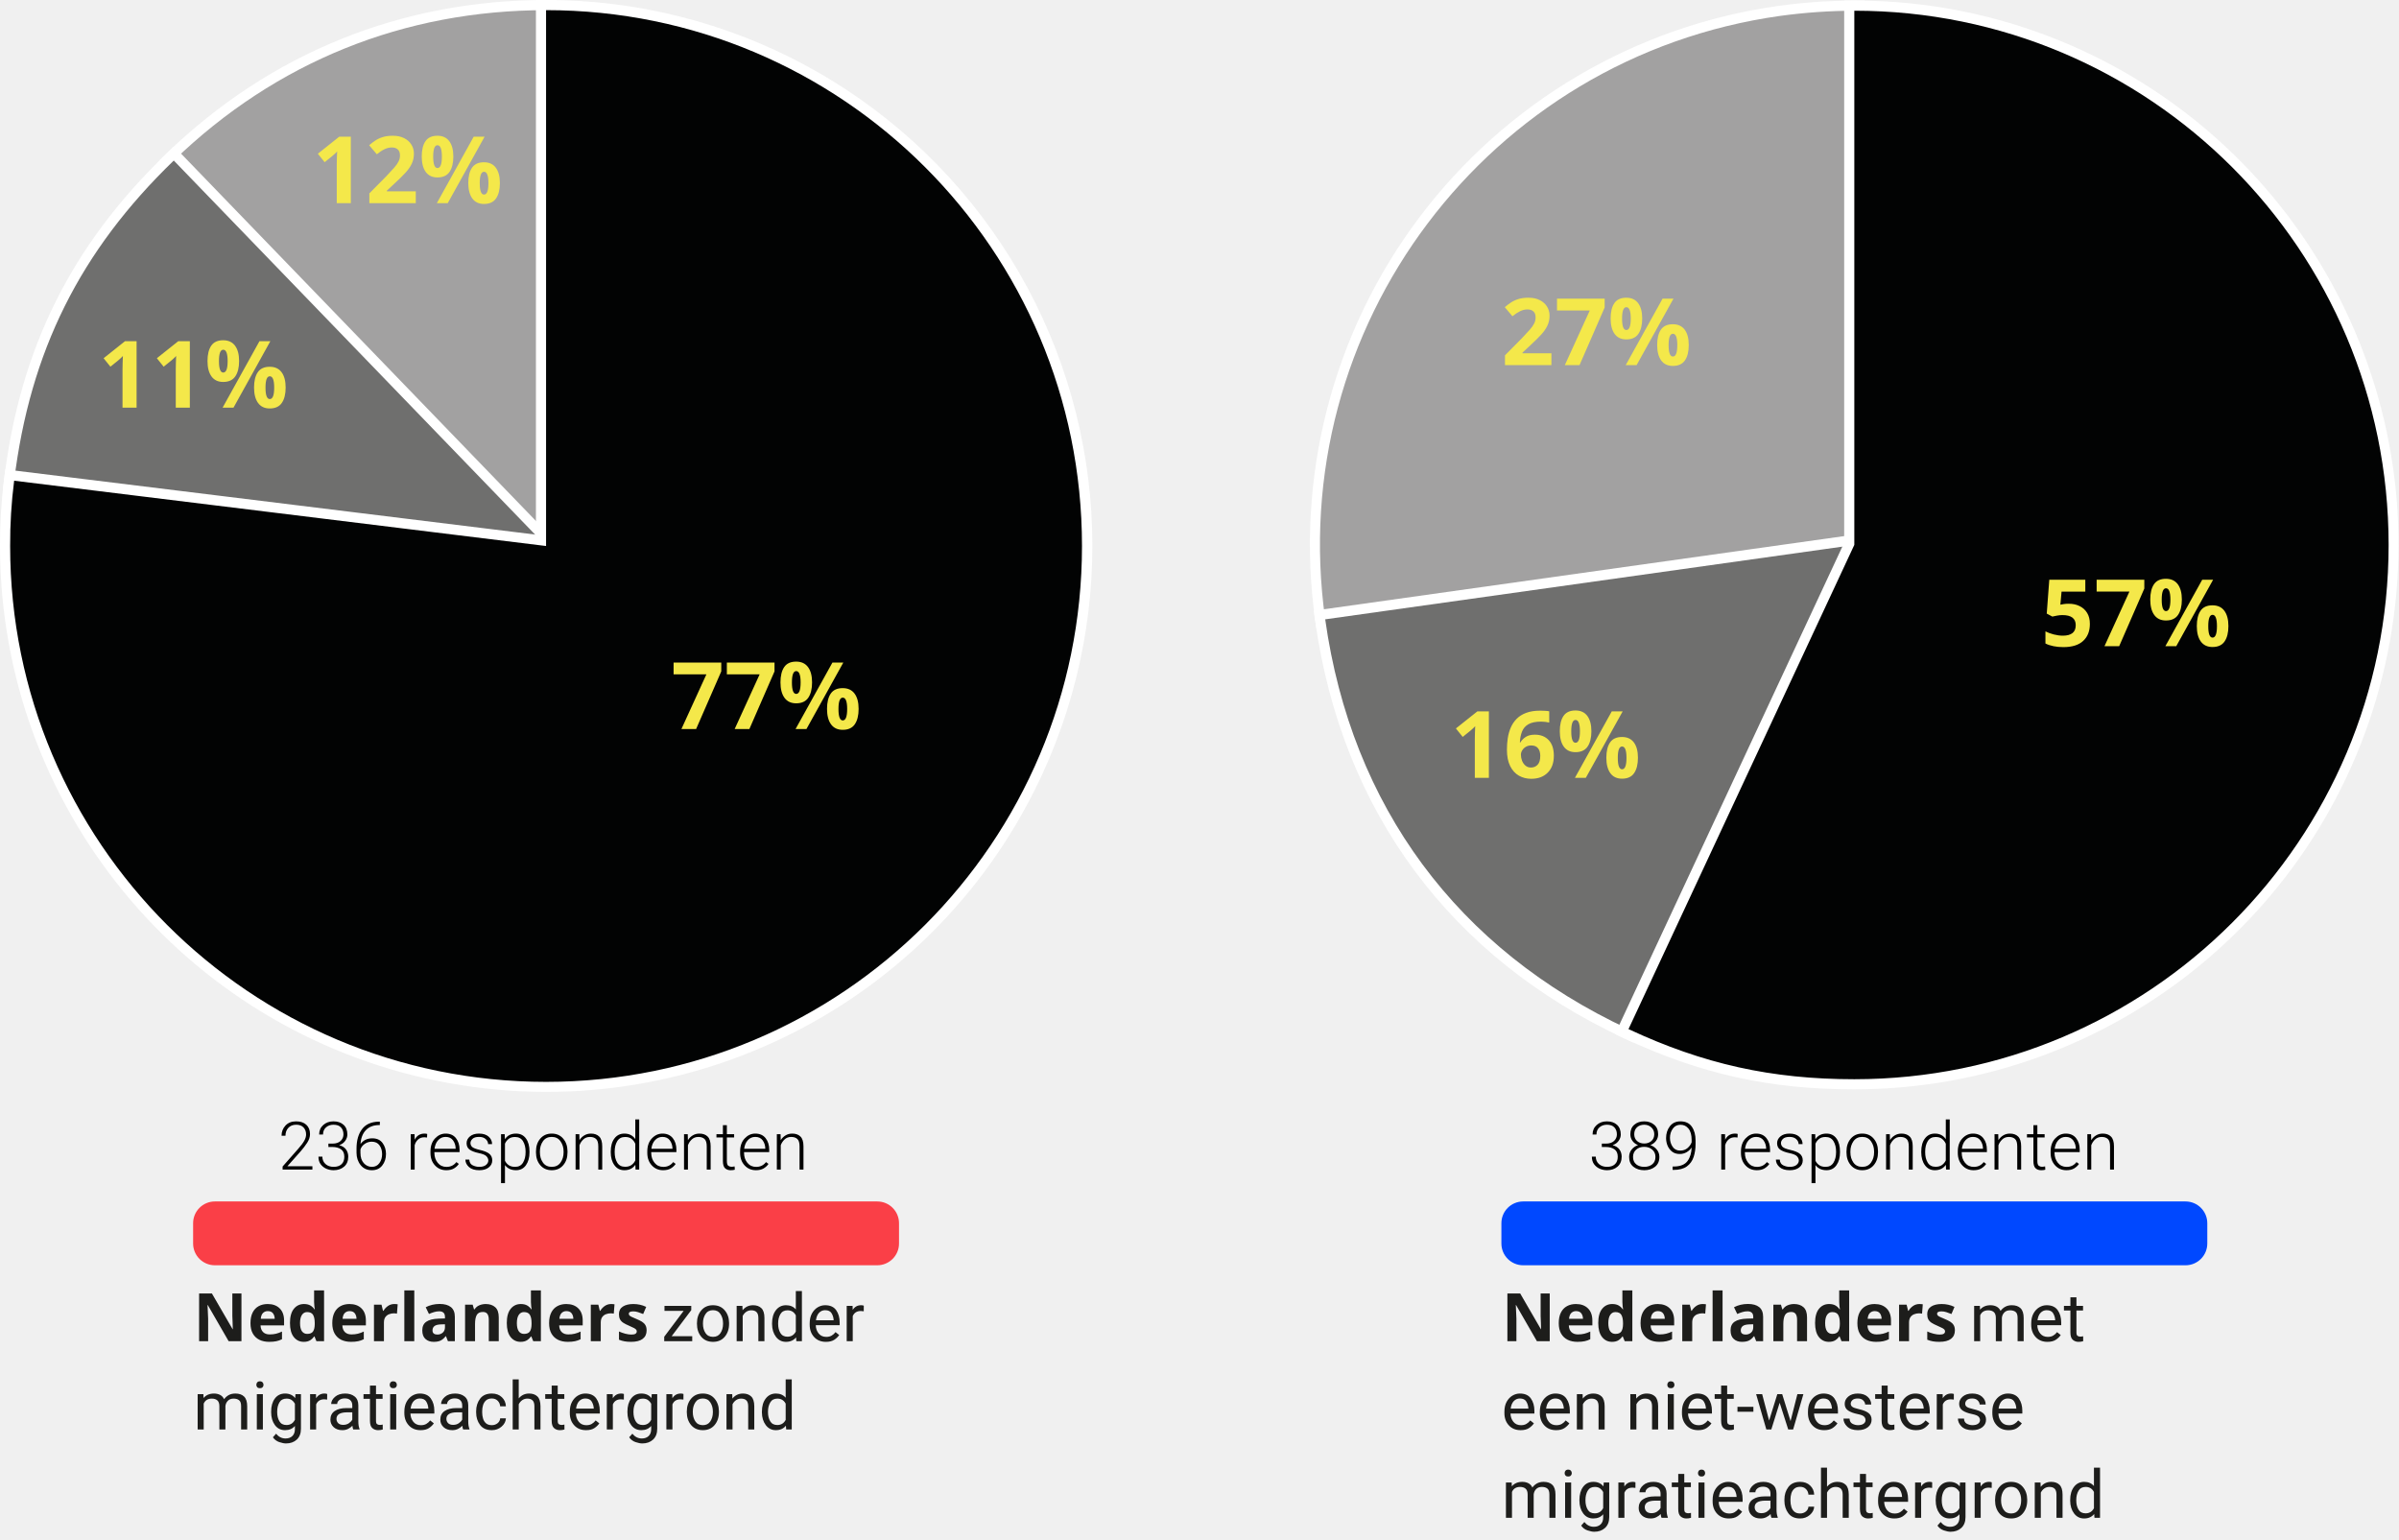
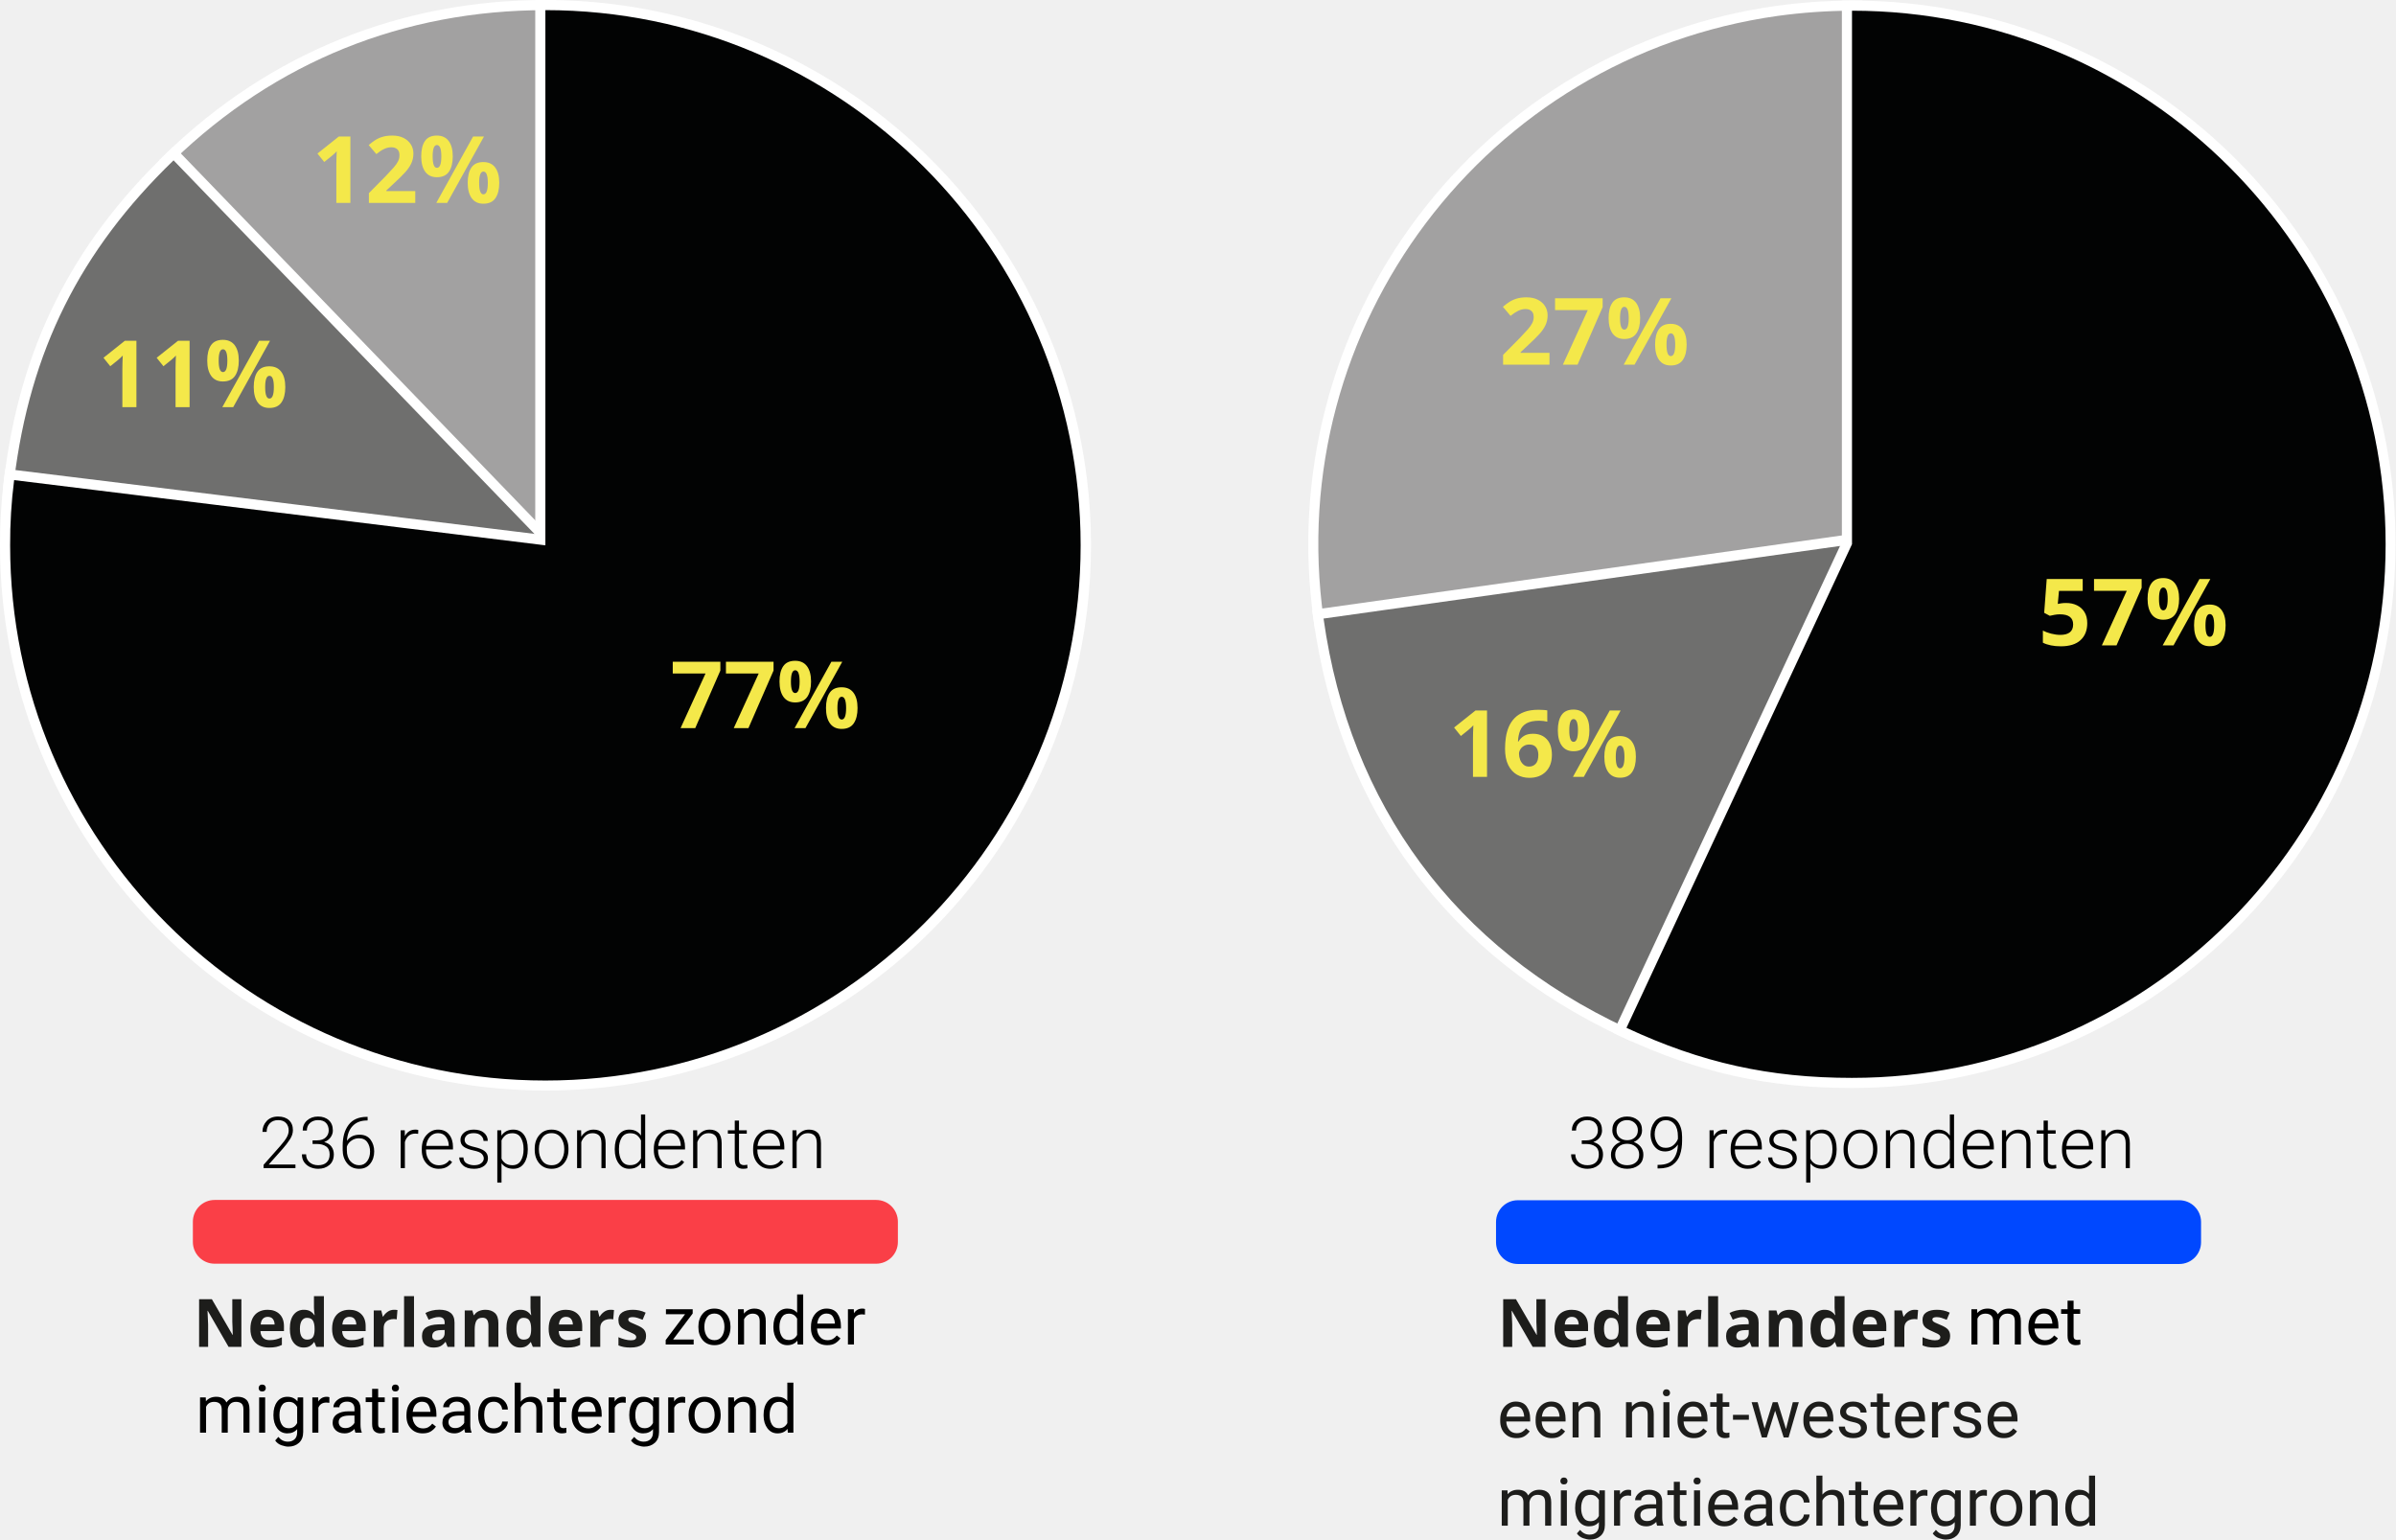
- <svg xmlns="http://www.w3.org/2000/svg" height="645" viewBox="0 0 1005 645" width="1005">
+ <svg xmlns="http://www.w3.org/2000/svg" height="646" viewBox="0 0 1005 646" width="1005">
  <g fill="none" fill-rule="evenodd" transform="translate(-1)">
-     <rect fill="#0048ff" height="295.72" rx="9.12" transform="matrix(0 1 -1 0 1294.57 -261.09)" width="26.74" x="764.46" y="368.88" />
-     <text fill="#000" font-family="Roboto-Light, Roboto" font-size="28" font-weight="300">
-       <tspan x="666.513" y="490">389 respondenten</tspan>
+     <rect fill="#0048ff" height="295.72" rx="9.12" transform="matrix(0 1 -1 0 1293.23 -259.51)" width="26.74" x="763" y="369" />
+     <text fill="#000" font-family="Roboto-Light, Roboto" font-size="30" font-weight="300">
+       <tspan x="658.549" y="490">389 respondenten</tspan>
+     </text>
+     <g font-size="28">
+       <text fill="#1d1d1b" font-family="Roboto-Medium, Roboto" font-weight="400">
+         <tspan x="629" y="603">een niet-westerse </tspan>
+         <tspan x="629" y="640">migratieachtergrond</tspan>
+       </text>
+       <text fill="#000" font-family="Roboto-Medium, Roboto" font-weight="400">
+         <tspan x="826" y="564">met</tspan>
+       </text>
+       <text fill="#1d1d1b" font-family="Rubik-Bold, Rubik" font-weight="bold">
+         <tspan x="629" y="565">Nederlanders</tspan>
+       </text>
+     </g>
+     <rect fill="#fa3f47" height="295.72" rx="9.12" transform="matrix(0 1 -1 0 746.5 286.98)" width="26.74" x="216.39" y="368.88" />
+     <text fill="#000" font-family="Roboto-Medium, Roboto" font-size="28" font-weight="400">
+       <tspan x="279" y="564">zonder</tspan>
+     </text>
+     <text fill="#000" font-family="Roboto-Medium, Roboto" font-size="28" font-weight="400">
+       <tspan x="83" y="601">migratieachtergrond</tspan>
    </text>
    <text fill="#1d1d1b" font-family="Rubik-Bold, Rubik" font-size="28" font-weight="bold">
-       <tspan x="629.97" y="561.91">Nederlanders</tspan>
-       <tspan x="820.902" y="561.91" />
-       <tspan font-family="Roboto-Medium, Roboto" font-weight="400" x="826.11" y="561.91">met </tspan>
-       <tspan font-family="Roboto-Medium, Roboto" font-weight="400" x="629.97" y="598.91">een niet-westerse </tspan>
-       <tspan font-family="Roboto-Medium, Roboto" font-weight="400" x="629.97" y="635.91">migratieachtergrond</tspan>
+       <tspan x="82" y="565">Nederlanders</tspan>
    </text>
-     <rect fill="#fa3f47" height="295.72" rx="9.12" transform="matrix(0 1 -1 0 746.5 286.98)" width="26.74" x="216.39" y="368.88" />
-     <text fill="#1d1d1b" font-family="Rubik-Bold, Rubik" font-size="28" font-weight="bold">
-       <tspan x="81.9" y="561.91">Nederlanders</tspan>
-       <tspan x="272.832" y="561.91" />
-       <tspan font-family="Roboto-Medium, Roboto" font-weight="400" x="278.04" y="561.91">zonder </tspan>
-       <tspan font-family="Roboto-Medium, Roboto" font-weight="400" x="81.9" y="598.91">migratieachtergrond</tspan>
-     </text>
-     <text fill="#000" font-family="Roboto-Light, Roboto" font-size="28" font-weight="300">
-       <tspan x="117.513" y="490">236 respondenten</tspan>
+     <text fill="#000" font-family="Roboto-Light, Roboto" font-size="30" font-weight="300">
+       <tspan x="109.549" y="490">236 respondenten</tspan>
    </text>
    <path d="m70.8 67.21 1.53-1.48c43.09-41.61 97.53-63.6 157.43-63.6h2.13v231.87z" fill="#a2a1a1" />
    <path d="m229.76 4.25v224.51l-155.96-161.5c42.82-41.34 96.44-63 156-63zm4.24-4.25h-4.25c-60.45 0-115.4 22.2-158.9 64.2l-3.06 3 3 3.06 156 161.49 7.31 7.57v-239.32z" fill="#fff" fill-rule="nonzero" />
    <path d="m4.56 203.25.26-2.11c6.67-54.35 28.12-97.37 67.51-135.41l1.53-1.47 161.6 167.34z" fill="#6f6f6e" />
    <path d="m73.8 67.26 156 161.5-222.87-27.36c6.64-54.15 27.63-96.24 66.87-134.14zm.11-6-3.06 3c-20.16 19.41-35.37 39.74-46.51 62.08s-18.22 46.73-21.63 74.54l-.52 4.22 4.22.52 222.83 27.38 11.92 1.46-8.34-8.63-156-161.5-3-3.06z" fill="#fff" fill-rule="nonzero" />
    <path d="m229.76 455.4c-125.166-.006-226.63-101.474-226.63-226.64-.047-9.234.517-18.461 1.69-27.62l.25-2.14 222.56 27.33v-224.2h2.13c91.656.009 174.283 55.226 209.357 139.906 35.074 84.68 15.689 182.149-49.117 246.964-42.402 42.645-100.102 66.555-160.24 66.4z" fill="#020303" />
    <path d="m229.76 4.25c124 0 224.51 100.52 224.51 224.51s-100.52 224.51-224.51 224.51-224.51-100.52-224.51-224.51c-.045-9.147.516-18.287 1.68-27.36l222.83 27.36zm0-4.25h-4.25v224l-218.07-26.82-4.22-.52-.51 4.22c-1.184 9.245-1.755 18.559-1.71 27.88.069 108.805 76.746 202.514 183.385 224.119 106.639 21.605 213.743-34.871 256.155-135.069 29.896-70.652 22.376-151.587-20.027-215.52-42.402-63.933-114.037-102.347-190.753-102.29z" fill="#fff" fill-rule="nonzero" />
-     <g fill="#f4e84a" font-family="Rubik-Black, Rubik" font-size="39" font-weight="700">
-       <text>
-         <tspan x="282.14" y="305.43">77%</tspan>
-       </text>
-       <text>
-         <tspan x="42.11" y="170.79">11%</tspan>
-       </text>
-       <text>
-         <tspan x="131.86" y="85.11">12%</tspan>
-       </text>
-     </g>
+     <text fill="#f4e84a" font-family="Rubik-Black, Rubik" font-size="39" font-weight="700">
+       <tspan x="282.14" y="305.43">77%</tspan>
+     </text>
+     <text fill="#f4e84a" font-family="Rubik-Black, Rubik" font-size="39" font-weight="700">
+       <tspan x="42.11" y="170.79">11%</tspan>
+     </text>
+     <text fill="#f4e84a" font-family="Rubik-Black, Rubik" font-size="39" font-weight="700">
+       <tspan x="131.86" y="85.11">12%</tspan>
+     </text>
    <path d="m554.06 259.77c-17.346-123.573 68.743-237.82 192.31-255.21 10.423-1.427 20.93-2.162 31.45-2.2h2.18v227.81l-225.6 31.71z" fill="#a2a1a1" />
    <path d="m777.82 4.49v223.83l-221.66 31.16c-17.16-122.42 68.09-235.61 190.51-252.81 10.324-1.416 20.73-2.144 31.15-2.18zm4.25-4.25h-4.25c-10.618.034-21.221.775-31.74 2.22-59.916 8.385-114.04 40.249-150.445 88.57-36.405 48.322-52.103 109.135-43.635 169.04l.59 4.21 4.21-.59 221.66-31.15 3.66-.52v-231.78z" fill="#fff" fill-rule="nonzero" />
    <path d="m682.32 433.12c-36-16.8-65.31-40.24-87.1-69.68s-35.63-64.32-41.16-103.67l-.3-2.1 227.64-32-97.15 208.33z" fill="#6f6f6e" />
    <path d="m777.82 228.32-94.6 202.87c-71.7-33.44-116.05-93.37-127.06-171.71zm7.18-5.32-7.75 1.09-221.68 31.18-4.21.59.59 4.21c5.58 39.7 19.57 74.9 41.56 104.63s51.58 53.4 87.92 70.34l3.85 1.8 1.8-3.85 94.59-202.87z" fill="#fff" fill-rule="nonzero" />
    <path d="m777.82 454.29c-35.11 0-63.67-6.34-95.5-21.17l-1.92-.9 95.29-204.37v-225.49h2.13c91.375.037 173.737 55.094 208.704 139.513 34.968 84.419 15.661 181.589-48.924 246.227-42.282 42.518-99.817 66.352-159.78 66.19z" fill="#020303" />
    <path d="m777.82 4.49c123.62 0 223.83 100.21 223.83 223.83s-100.21 223.84-223.83 223.84c-34.61 0-63.23-6.34-94.6-21l94.6-202.87zm0-4.25h-4.25v227.14l-94.2 202-1.8 3.86 3.86 1.79c32.12 15 61 21.37 96.39 21.37 108.473-.087 201.887-76.538 223.424-182.851 21.537-106.313-34.757-213.092-134.644-255.389-28.087-11.884-58.283-17.979-88.78-17.92z" fill="#fff" fill-rule="nonzero" />
    <text fill="#f4e84a" font-family="Rubik-Black, Rubik" font-size="39" font-weight="700">
      <tspan x="855.98" y="270.73">57%</tspan>
    </text>
    <text fill="#f4e84a" font-family="Rubik-Black, Rubik" font-size="39" font-weight="700">
      <tspan x="608.62" y="325.9">16%</tspan>
    </text>
    <text fill="#f4e84a" font-family="Rubik-Black, Rubik" font-size="39" font-weight="700">
      <tspan x="629.91" y="152.97">27%</tspan>
    </text>
  </g>
</svg>
